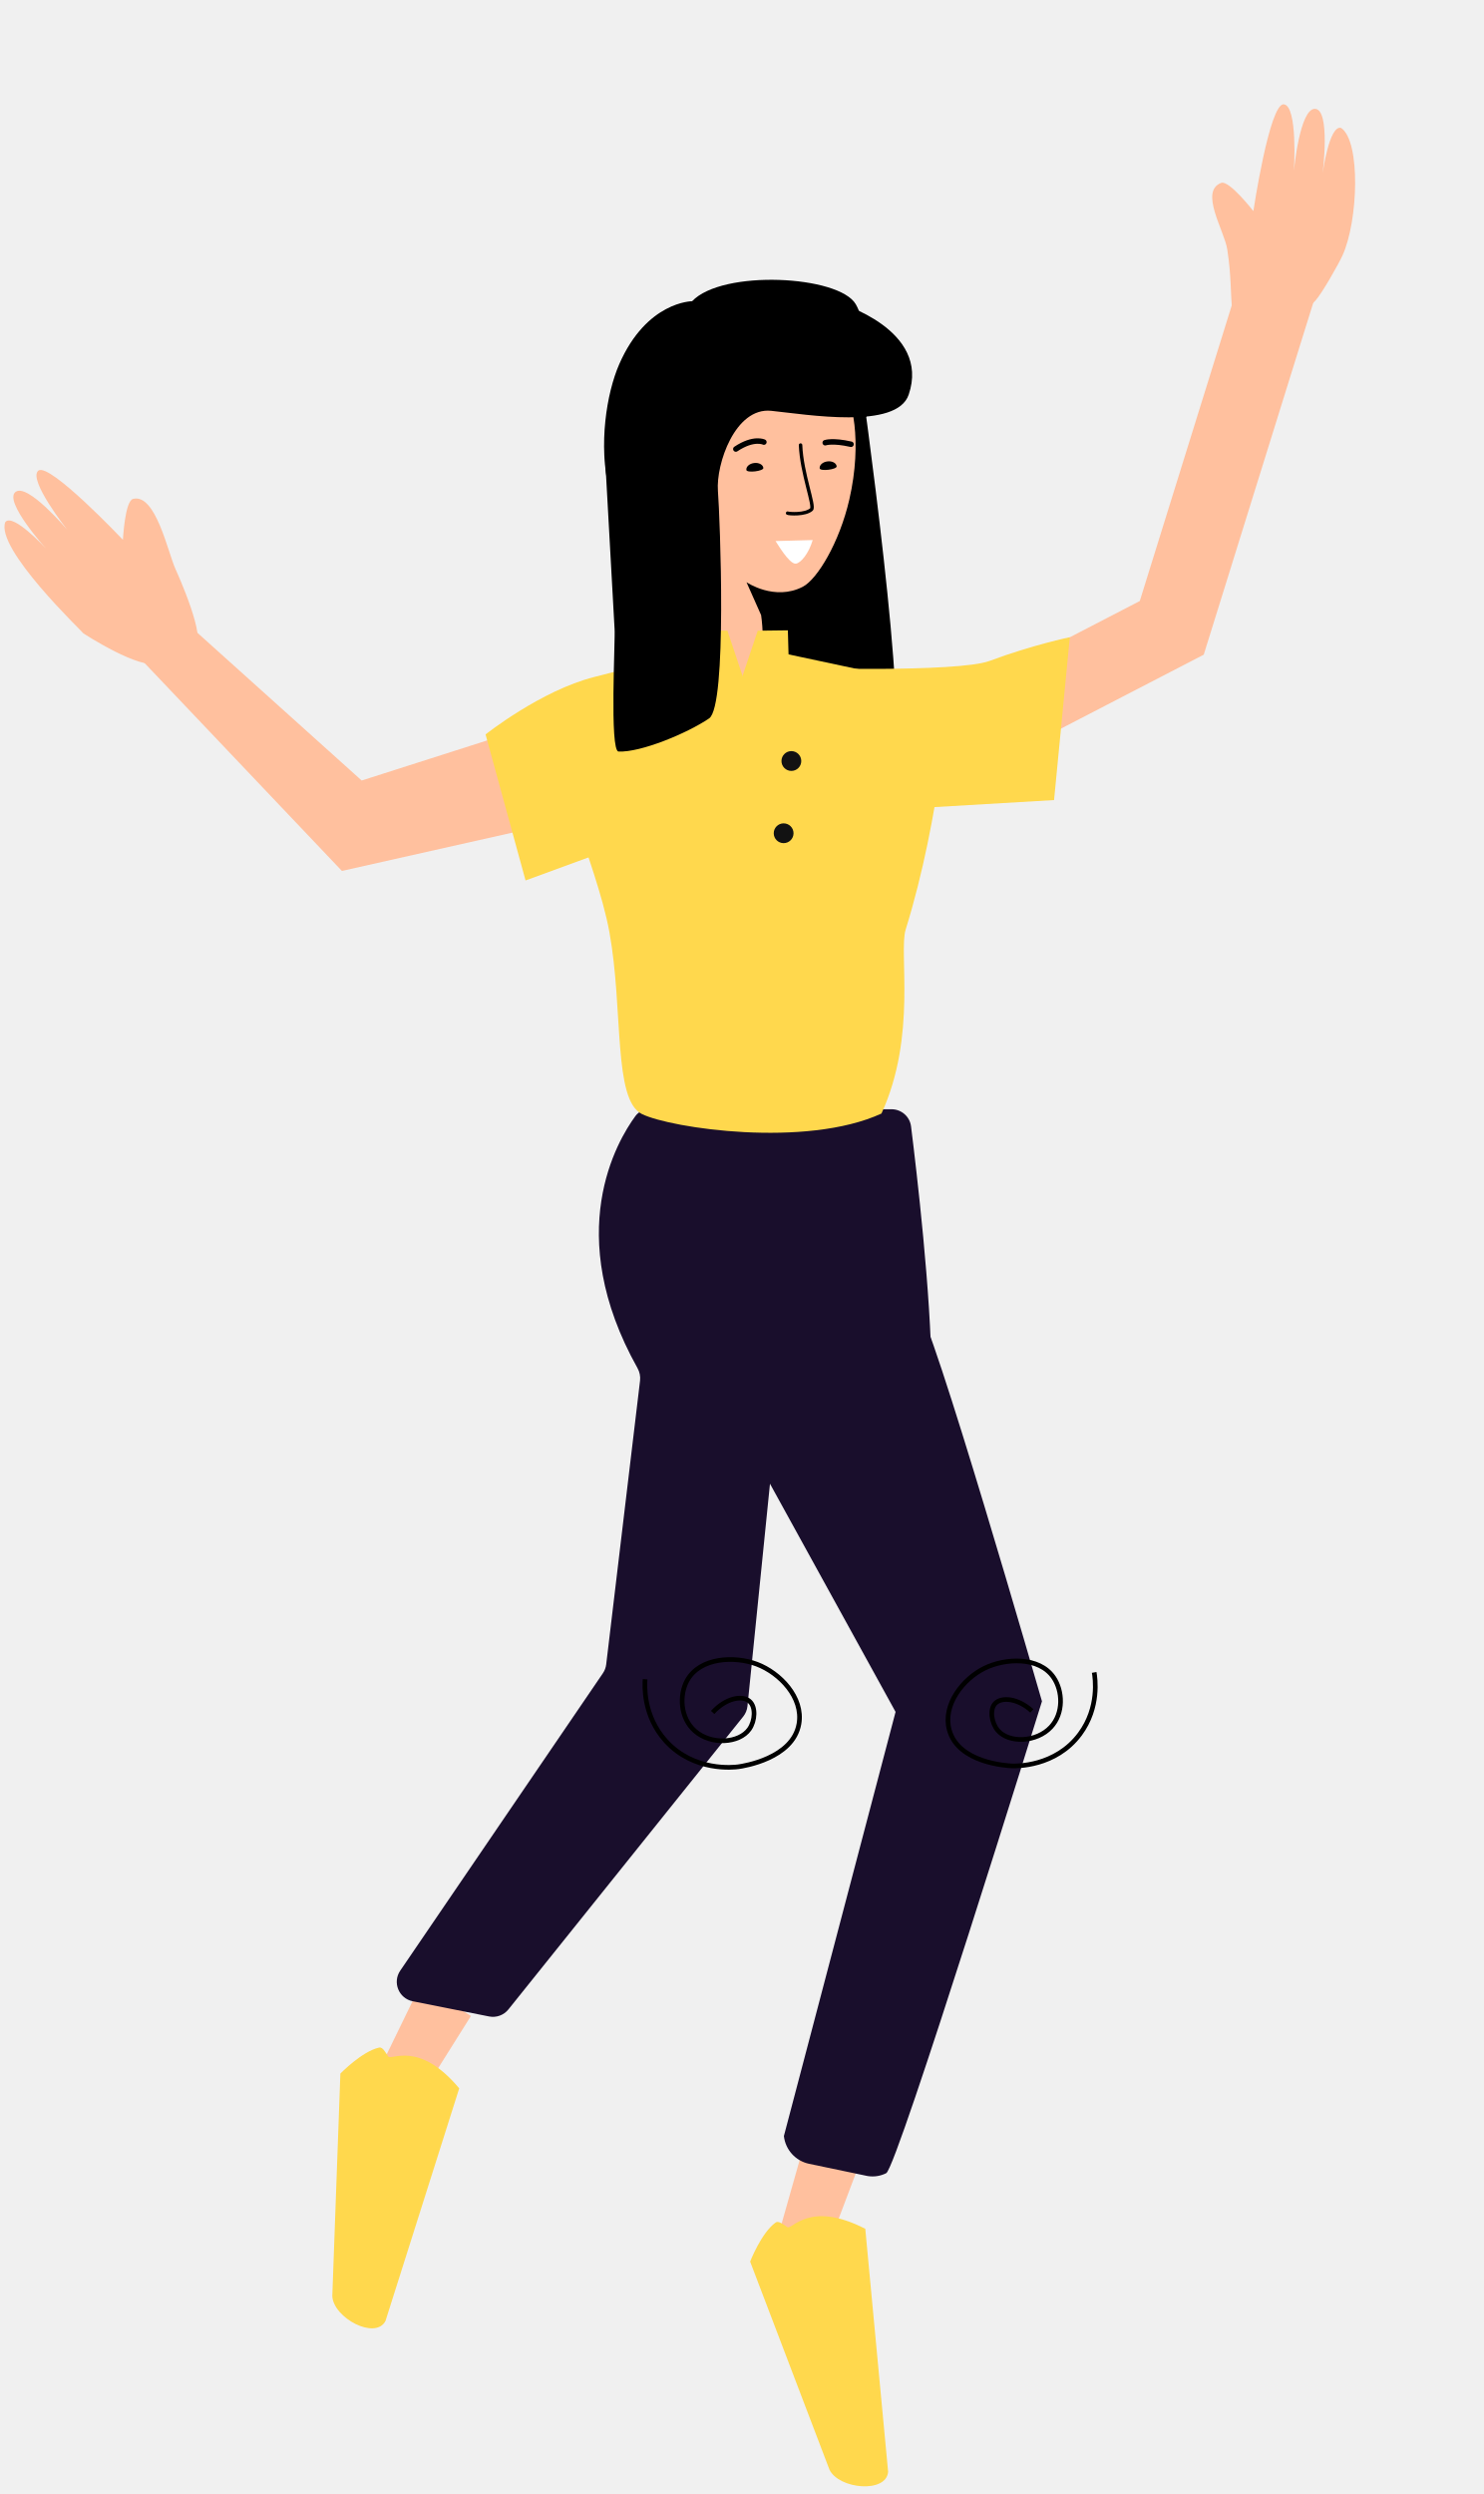
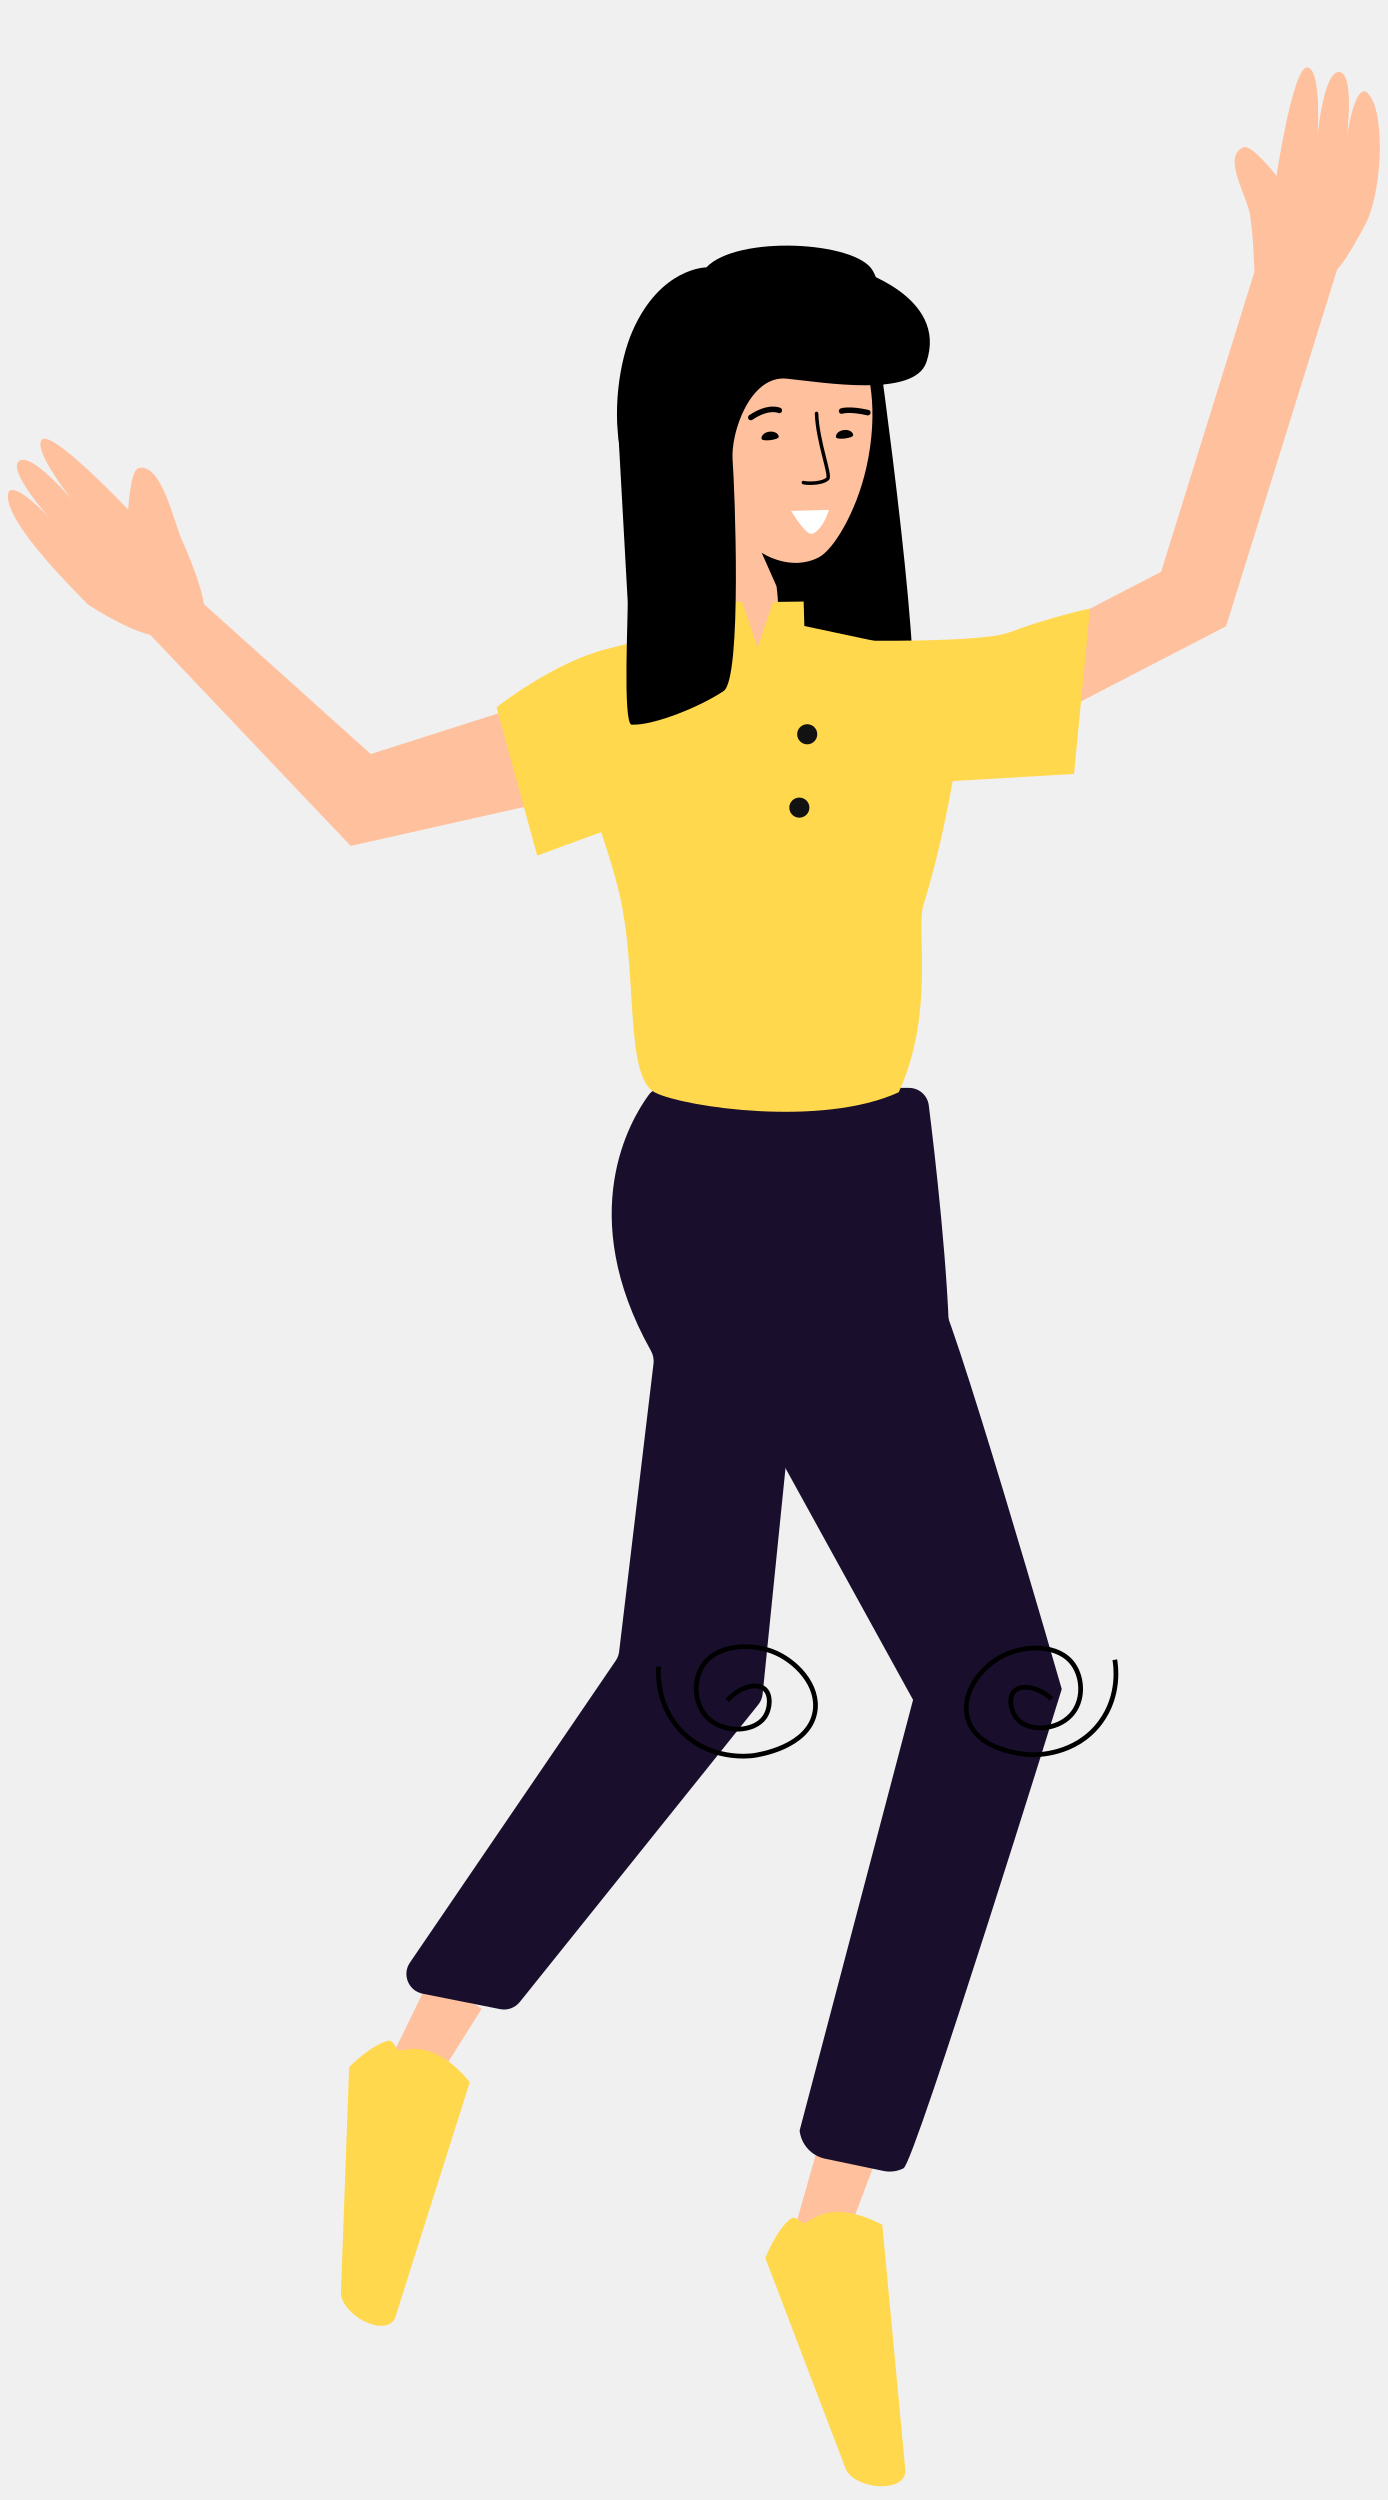
- <svg xmlns="http://www.w3.org/2000/svg" width="169" height="284" viewBox="0 0 169 284" fill="none">
-   <path d="M43.507 235.047L48.559 237.656L53.644 229.563L47.924 225.97L43.507 235.047Z" fill="#FFC09E" />
-   <path d="M52.307 237.806L43.908 264.297C42.756 266.496 37.979 263.952 37.852 261.469L38.771 236.124C38.771 236.124 41.237 233.588 43.184 233.163C43.576 233.076 43.881 233.666 44.202 234.157C44.561 234.711 47.673 232.27 52.307 237.806Z" fill="#FFD84D" />
-   <path d="M103.773 128.266C103.632 127.144 102.678 126.314 101.548 126.314L73.988 126.314C73.356 126.314 72.757 126.575 72.383 127.083C70.29 129.925 64.031 140.469 72.616 155.792C72.856 156.22 72.965 156.722 72.907 157.209L69.05 189.532C69.007 189.891 68.878 190.236 68.674 190.535L45.588 224.406C44.677 225.742 45.426 227.574 47.012 227.89L55.709 229.621C56.535 229.786 57.383 229.477 57.91 228.82L84.657 195.471C84.929 195.131 85.098 194.72 85.141 194.287L88.253 163.55C88.308 163 88.56 162.48 88.994 162.138C96.391 156.303 106.156 163.734 106.108 156.458C106.057 147.378 104.412 133.376 103.773 128.266Z" fill="#190E2C" />
-   <path d="M88.572 254.833L94.789 254.608L98.168 245.669L91.851 243.276L88.572 254.833Z" fill="#FFC09E" />
-   <path d="M98.56 253.8L101.162 281.472C100.96 283.947 95.57 283.463 94.483 281.232L85.445 257.534C85.445 257.534 86.728 254.237 88.349 253.086C88.677 252.854 89.184 253.277 89.676 253.604C90.224 253.971 92.134 250.507 98.56 253.8Z" fill="#FFD84D" />
-   <path d="M98.836 247.794L92.155 246.398C90.618 246.076 89.463 244.802 89.29 243.238L102.011 194.939L86.495 166.761C86.21 164.141 85.57 153.357 88.077 154.178L104.495 148.87C105.909 149.332 118.687 193.733 118.687 193.733C118.687 193.733 102.209 246.842 100.944 247.467C100.318 247.785 99.584 247.912 98.836 247.794Z" fill="#190E2C" />
-   <path d="M117.536 194.826C115.931 193.371 114.105 193.226 113.375 193.96C112.686 194.658 112.935 196.204 113.665 197.056C114.93 198.529 118.066 198.42 119.698 196.675C121.18 195.089 121.058 192.55 120.011 191.018C118.361 188.598 114.499 188.811 112.142 189.967C109.708 191.163 107.342 194.132 108.13 197.002C109.164 200.764 114.712 201.067 115.27 201.09C115.709 201.108 120.237 201.217 123.016 197.459C125.269 194.418 124.738 191.046 124.634 190.443" stroke="black" stroke-width="0.53" stroke-miterlimit="10" />
-   <path d="M81.178 195.003C82.674 193.358 84.532 193.027 85.348 193.707C86.123 194.351 86.019 195.96 85.352 196.903C84.201 198.534 80.987 198.729 79.147 197.106C77.475 195.633 77.352 193.022 78.272 191.354C79.723 188.716 83.693 188.553 86.214 189.505C88.82 190.489 91.531 193.294 91.005 196.304C90.316 200.252 84.672 201.109 84.106 201.186C83.657 201.249 79.038 201.802 75.825 198.235C73.223 195.348 73.431 191.849 73.481 191.218" stroke="black" stroke-width="0.53" stroke-miterlimit="10" />
-   <path d="M98.018 42.692C98.018 42.692 103.902 84.29 101.471 85.102C99.041 85.918 85.685 81.877 85.685 81.877L76.181 58.807L86.093 41.152L98.018 42.692Z" fill="black" />
-   <path d="M86.638 76.646L88.582 73.136C88.582 73.136 77.402 70.745 75.568 72.338C73.734 73.935 76.125 76.646 76.125 76.646H86.638Z" fill="#FFD84D" />
-   <path d="M38.947 99.177L70.638 92.061C72.894 91.179 74.013 88.634 73.131 86.379C72.249 84.124 69.423 79.701 67.168 80.583L41.198 88.88L20.172 69.978C18.488 68.236 16.767 68.995 15.026 70.68C13.284 72.365 15.048 74.041 16.732 75.783L38.947 99.177Z" fill="#FFC09E" />
-   <path d="M82.914 73.457C82.353 73.487 69.523 78.437 65.763 83C62.003 87.563 67.821 97.413 69.418 106.162C71.015 114.911 69.819 125.245 73.12 126.86C76.422 128.475 91.804 130.755 100.404 126.803C104.48 117.91 102.342 108.474 103.163 105.841C107.178 92.964 108.187 78.428 108.187 78.428L89.189 74.383L82.914 73.457Z" fill="#FFD84D" />
-   <path d="M90.141 87.787C89.519 87.787 89.014 87.282 89.014 86.659C89.014 86.036 89.519 85.531 90.141 85.531C90.764 85.531 91.269 86.036 91.269 86.659C91.269 87.282 90.764 87.787 90.141 87.787Z" fill="#121212" />
-   <path d="M89.26 96.013C88.638 96.013 88.133 95.508 88.133 94.886C88.133 94.263 88.638 93.758 89.26 93.758C89.883 93.758 90.388 94.263 90.388 94.886C90.388 95.508 89.883 96.013 89.26 96.013Z" fill="#121212" />
-   <path d="M98.985 47.131C98.985 47.131 99.384 37.904 97.471 34.636C95.558 31.367 82.29 30.66 78.833 34.302C78.833 34.302 73.668 34.306 70.536 41.471C67.631 48.123 66.819 65.002 81.084 65.125L98.985 47.131Z" fill="black" />
-   <path d="M88.205 69.034L86.314 71.82L84.155 72.566L80.228 72.399V67.432L88.205 69.034Z" fill="black" />
-   <path d="M85.032 66.301C85.032 66.301 88.231 68.481 91.447 66.814C93.092 65.959 95.615 61.786 96.743 56.885C98.278 50.225 97.015 44.99 96.001 44.534C94.382 43.806 84.062 39.646 79.508 47.816C74.958 55.986 76.432 56.635 76.432 56.635C76.432 56.635 75.283 64.406 76.946 63.576C76.946 63.576 77.393 67.753 78.025 69.447C78.433 70.535 78.354 77.401 81.983 77.875C84.023 78.139 85.883 78.437 86.502 76.226C87.243 73.571 86.695 70.043 86.695 70.043L85.032 66.301Z" fill="#FFC09E" />
-   <path d="M91.189 50.681C91.307 53.902 92.838 57.649 92.43 58.013C91.724 58.649 89.868 58.513 89.715 58.434" stroke="black" stroke-width="0.395" stroke-miterlimit="10" stroke-linecap="round" />
-   <path d="M83.817 51.133C85.862 49.768 87.011 50.343 87.011 50.343" stroke="black" stroke-width="0.624" stroke-miterlimit="10" stroke-linecap="round" />
-   <path d="M96.937 50.589C94.844 50.111 93.997 50.414 93.997 50.414" stroke="black" stroke-width="0.624" stroke-miterlimit="10" stroke-linecap="round" />
-   <path d="M95.301 53.099C95.345 53.468 93.41 53.7 93.366 53.331C93.322 52.959 93.717 52.603 94.257 52.542C94.788 52.476 95.257 52.726 95.301 53.099Z" fill="black" />
-   <path d="M86.951 53.283C86.995 53.651 85.06 53.884 85.016 53.515C84.972 53.142 85.367 52.787 85.907 52.725C86.438 52.66 86.907 52.91 86.951 53.283Z" fill="black" />
-   <path d="M90.641 64.186C89.877 64.252 88.416 61.694 88.342 61.611L92.571 61.497C92.128 63.028 91.203 64.134 90.641 64.186Z" fill="white" />
-   <path d="M152.911 29.107C154.718 25.18 155.012 16.08 152.757 14.566C151.41 14.193 150.664 19.704 150.664 19.704C150.664 19.704 151.564 12.504 149.809 12.394C148.054 12.285 147.391 19.388 147.391 19.388C147.391 19.388 147.839 12.008 146.224 11.881C144.609 11.754 142.766 24.039 142.766 24.039C142.766 24.039 140.007 20.481 139.098 20.827C136.584 21.788 139.467 26.259 139.796 28.418C140.283 31.625 140.13 33.271 140.375 35.456C140.783 39.097 146.935 37.364 149.826 34.24C150.576 33.428 152.45 30.111 152.911 29.107Z" fill="#FFC09E" />
-   <path d="M9.515 72.139C9.413 71.951 -0.574 62.465 0.605 59.446C1.482 58.386 5.189 62.416 5.189 62.416C5.189 62.416 0.406 57.106 1.761 56.024C3.117 54.943 7.648 60.312 7.648 60.312C7.648 60.312 3.134 54.609 4.366 53.597C5.598 52.586 14.002 61.469 14.002 61.469C14.002 61.469 14.223 57.041 15.159 56.81C17.731 56.169 19.108 62.847 19.991 64.805C20.265 65.419 23.602 72.79 22.208 73.802C20.723 74.878 19.625 74.555 17.935 75.459C16.122 76.422 9.515 72.139 9.515 72.139Z" fill="#FFC09E" />
-   <path d="M113.399 86.813C113.5 86.769 113.601 86.72 113.702 86.672L137.114 74.549L151.031 29.84C151.751 27.527 150.461 25.066 148.144 24.346C145.832 23.627 143.37 24.917 142.651 27.233L129.826 68.442L109.669 78.88C107.519 79.994 106.677 82.64 107.791 84.794C108.849 86.843 111.31 87.703 113.399 86.813Z" fill="#FFC09E" />
-   <path d="M90.412 76.065C90.412 76.065 109.108 76.611 112.724 75.259C117.607 73.434 121.859 72.561 121.859 72.561L120.064 91.107L103.773 92.064L100.561 83.556L90.412 76.065Z" fill="#FFD84D" />
-   <path d="M78.795 74.216C78.795 74.216 71.665 76.088 67.677 77.094C61.613 78.625 55.308 83.632 55.308 83.632L59.863 100.261L71.455 96.018L78.795 74.216Z" fill="#FFD84D" />
-   <path d="M89.743 71.776L86.312 71.82L83.544 80.051L89.879 76.647L89.743 71.776Z" fill="#FFD84D" />
-   <path d="M79.421 71.776L82.856 71.82L85.62 80.051L79.289 76.647L79.421 71.776Z" fill="#FFD84D" />
-   <path d="M70.004 71.624C70.105 72.663 69.412 85.528 70.456 85.58C72.97 85.699 78.279 83.501 80.771 81.807C82.855 80.39 82.013 58.948 81.776 55.903C81.543 52.871 83.728 46.36 87.844 46.781C91.959 47.202 102.139 48.948 103.503 44.947C106.039 37.514 95.513 34.491 95.513 34.491C95.513 34.491 84.755 35.601 83.022 36.04C81.815 36.347 76.068 40.371 72.68 42.793C71.281 43.793 70.859 47.694 68.881 51.379L70.004 71.624Z" fill="black" />
+ <svg xmlns="http://www.w3.org/2000/svg" width="121" height="218" viewBox="0 0 121 218" fill="none">
+   <path d="M34.126 179.416L38.054 181.445L42.008 175.151L37.56 172.358L34.126 179.416Z" fill="#FFC09E" />
+   <path d="M40.969 181.561L34.438 202.161C33.542 203.87 29.827 201.892 29.729 199.962L30.444 180.254C30.444 180.254 32.361 178.282 33.875 177.951C34.18 177.883 34.417 178.342 34.666 178.724C34.945 179.155 37.365 177.257 40.969 181.561Z" fill="#FFD84D" />
+   <path d="M80.989 96.382C80.88 95.51 80.138 94.864 79.259 94.864L57.828 94.864C57.337 94.864 56.871 95.067 56.58 95.462C54.952 97.672 50.085 105.872 56.761 117.787C56.948 118.12 57.033 118.51 56.988 118.889L53.988 144.023C53.955 144.303 53.855 144.57 53.696 144.803L35.744 171.141C35.036 172.18 35.618 173.605 36.851 173.85L43.614 175.197C44.256 175.325 44.916 175.084 45.325 174.574L66.124 148.641C66.336 148.377 66.467 148.057 66.501 147.72L68.921 123.819C68.964 123.391 69.159 122.987 69.497 122.721C75.249 118.184 82.842 123.963 82.805 118.305C82.765 111.244 81.486 100.356 80.989 96.382Z" fill="#190E2C" />
+   <path d="M69.168 194.802L74.003 194.626L76.631 187.676L71.718 185.815L69.168 194.802Z" fill="#FFC09E" />
+   <path d="M76.935 193.999L78.958 215.516C78.801 217.441 74.609 217.064 73.764 215.33L66.736 196.902C66.736 196.902 67.734 194.338 68.995 193.443C69.25 193.263 69.644 193.592 70.027 193.846C70.453 194.132 71.938 191.438 76.935 193.999Z" fill="#FFD84D" />
+   <path d="M77.15 189.328L71.955 188.242C70.76 187.992 69.861 187.002 69.727 185.786L79.619 148.227L67.554 126.316C67.332 124.279 66.835 115.893 68.784 116.531L81.55 112.404C82.65 112.763 92.586 147.29 92.586 147.29C92.586 147.29 79.772 188.588 78.789 189.074C78.303 189.321 77.732 189.42 77.15 189.328Z" fill="#190E2C" />
+   <path d="M91.691 148.14C90.443 147.008 89.023 146.896 88.455 147.467C87.919 148.009 88.113 149.211 88.681 149.874C89.664 151.019 92.103 150.935 93.372 149.578C94.525 148.344 94.43 146.37 93.615 145.179C92.332 143.297 89.329 143.462 87.496 144.361C85.604 145.292 83.764 147.6 84.377 149.832C85.181 152.757 89.495 152.993 89.929 153.011C90.27 153.025 93.792 153.11 95.952 150.188C97.704 147.823 97.292 145.2 97.211 144.731" stroke="black" stroke-width="0.412" stroke-miterlimit="10" />
+   <path d="M63.419 148.278C64.582 146.998 66.027 146.741 66.661 147.27C67.264 147.77 67.183 149.021 66.665 149.754C65.769 151.023 63.27 151.175 61.839 149.913C60.539 148.768 60.444 146.737 61.159 145.44C62.287 143.389 65.375 143.262 67.334 144.002C69.361 144.767 71.469 146.949 71.06 149.289C70.524 152.359 66.136 153.025 65.695 153.085C65.347 153.135 61.755 153.565 59.256 150.791C57.233 148.546 57.395 145.824 57.434 145.335" stroke="black" stroke-width="0.412" stroke-miterlimit="10" />
+   <path d="M76.513 29.839C76.513 29.839 81.089 62.186 79.199 62.818C77.308 63.452 66.923 60.31 66.923 60.31L59.533 42.37L67.24 28.641L76.513 29.839Z" fill="black" />
+   <path d="M67.664 56.242L69.176 53.513C69.176 53.513 60.482 51.653 59.056 52.892C57.63 54.134 59.49 56.242 59.49 56.242H67.664Z" fill="#FFD84D" />
+   <path d="M30.579 73.763L55.223 68.229C56.977 67.543 57.847 65.564 57.161 63.81C56.475 62.057 54.278 58.617 52.524 59.303L32.33 65.755L15.98 51.057C14.67 49.702 13.333 50.293 11.978 51.603C10.624 52.913 11.995 54.216 13.305 55.571L30.579 73.763Z" fill="#FFC09E" />
+   <path d="M64.769 53.762C64.332 53.786 54.356 57.634 51.432 61.183C48.508 64.731 53.032 72.39 54.274 79.194C55.516 85.997 54.586 94.033 57.153 95.289C59.72 96.545 71.681 98.317 78.369 95.245C81.539 88.329 79.876 80.992 80.514 78.945C83.636 68.931 84.421 57.627 84.421 57.627L69.648 54.483L64.769 53.762Z" fill="#FFD84D" />
+   <path d="M70.389 64.905C69.904 64.905 69.512 64.513 69.512 64.028C69.512 63.544 69.904 63.151 70.389 63.151C70.873 63.151 71.266 63.544 71.266 64.028C71.266 64.513 70.873 64.905 70.389 64.905Z" fill="#121212" />
+   <path d="M69.703 71.302C69.219 71.302 68.826 70.91 68.826 70.425C68.826 69.941 69.219 69.549 69.703 69.549C70.188 69.549 70.58 69.941 70.58 70.425C70.58 70.91 70.188 71.302 69.703 71.302Z" fill="#121212" />
+   <path d="M77.265 33.291C77.265 33.291 77.576 26.116 76.088 23.574C74.6 21.032 64.283 20.483 61.594 23.315C61.594 23.315 57.579 23.318 55.143 28.89C52.884 34.062 52.253 47.188 63.345 47.283L77.265 33.291Z" fill="black" />
+   <path d="M68.883 50.322L67.412 52.489L65.734 53.069L62.68 52.939V49.077L68.883 50.322Z" fill="black" />
+   <path d="M66.416 48.197C66.416 48.197 68.903 49.893 71.404 48.597C72.683 47.931 74.645 44.687 75.522 40.876C76.716 35.697 75.733 31.626 74.945 31.271C73.686 30.705 65.662 27.471 62.12 33.824C58.582 40.176 59.728 40.681 59.728 40.681C59.728 40.681 58.834 46.724 60.127 46.079C60.127 46.079 60.476 49.327 60.967 50.644C61.284 51.49 61.223 56.83 64.044 57.198C65.631 57.403 67.077 57.635 67.558 55.915C68.135 53.851 67.709 51.108 67.709 51.108L66.416 48.197Z" fill="#FFC09E" />
+   <path d="M71.203 36.051C71.295 38.556 72.485 41.469 72.168 41.753C71.619 42.247 70.176 42.142 70.056 42.08" stroke="black" stroke-width="0.307" stroke-miterlimit="10" stroke-linecap="round" />
+   <path d="M65.471 36.403C67.061 35.342 67.955 35.789 67.955 35.789" stroke="black" stroke-width="0.485" stroke-miterlimit="10" stroke-linecap="round" />
+   <path d="M75.673 35.98C74.045 35.608 73.387 35.843 73.387 35.843" stroke="black" stroke-width="0.485" stroke-miterlimit="10" stroke-linecap="round" />
+   <path d="M74.401 37.932C74.435 38.218 72.93 38.399 72.896 38.112C72.862 37.822 73.169 37.546 73.589 37.498C74.002 37.447 74.367 37.642 74.401 37.932Z" fill="black" />
+   <path d="M67.908 38.075C67.942 38.361 66.437 38.542 66.403 38.255C66.369 37.965 66.676 37.689 67.096 37.641C67.508 37.59 67.874 37.785 67.908 38.075Z" fill="black" />
+   <path d="M70.777 46.553C70.183 46.604 69.047 44.615 68.989 44.55L72.278 44.462C71.934 45.653 71.214 46.512 70.777 46.553Z" fill="white" />
+   <path d="M119.198 19.275C120.604 16.221 120.832 9.145 119.078 7.968C118.031 7.678 117.451 11.964 117.451 11.964C117.451 11.964 118.15 6.365 116.786 6.279C115.421 6.194 114.906 11.718 114.906 11.718C114.906 11.718 115.254 5.979 113.998 5.88C112.743 5.781 111.31 15.335 111.31 15.335C111.31 15.335 109.164 12.568 108.457 12.837C106.502 13.584 108.744 17.061 109 18.739C109.379 21.233 109.259 22.513 109.45 24.212C109.768 27.044 114.551 25.696 116.799 23.267C117.383 22.636 118.84 20.056 119.198 19.275Z" fill="#FFC09E" />
+   <path d="M7.692 52.737C7.613 52.591 -0.153 45.214 0.764 42.867C1.446 42.043 4.328 45.177 4.328 45.177C4.328 45.177 0.609 41.047 1.663 40.206C2.718 39.365 6.24 43.541 6.24 43.541C6.24 43.541 2.73 39.106 3.688 38.319C4.646 37.533 11.182 44.44 11.182 44.44C11.182 44.44 11.353 40.997 12.081 40.817C14.081 40.319 15.152 45.511 15.838 47.035C16.052 47.511 18.646 53.244 17.563 54.03C16.408 54.867 15.554 54.616 14.24 55.319C12.83 56.068 7.692 52.737 7.692 52.737Z" fill="#FFC09E" />
+   <path d="M88.473 64.147C88.552 64.113 88.63 64.076 88.709 64.038L106.914 54.611L117.737 19.845C118.296 18.047 117.293 16.133 115.492 15.573C113.694 15.014 111.78 16.017 111.22 17.818L101.247 49.862L85.573 57.979C83.901 58.846 83.246 60.903 84.113 62.578C84.935 64.171 86.849 64.84 88.473 64.147Z" fill="#FFC09E" />
+   <path d="M70.598 55.79C70.598 55.79 85.137 56.215 87.948 55.164C91.746 53.744 95.052 53.065 95.052 53.065L93.656 67.487L80.988 68.231L78.491 61.615L70.598 55.79Z" fill="#FFD84D" />
+   <path d="M61.565 54.353C61.565 54.353 56.021 55.808 52.92 56.591C48.204 57.781 43.302 61.675 43.302 61.675L46.843 74.605L55.857 71.306L61.565 54.353Z" fill="#FFD84D" />
+   <path d="M70.079 52.455L67.411 52.489L65.258 58.89L70.185 56.242L70.079 52.455Z" fill="#FFD84D" />
+   <path d="M62.052 52.455L64.724 52.489L66.873 58.89L61.95 56.242L62.052 52.455Z" fill="#FFD84D" />
+   <path d="M54.729 52.337C54.807 53.145 54.268 63.148 55.08 63.19C57.035 63.282 61.164 61.572 63.102 60.255C64.722 59.153 64.067 42.48 63.883 40.112C63.702 37.754 65.401 32.691 68.602 33.019C71.802 33.346 79.717 34.704 80.778 31.593C82.75 25.813 74.565 23.462 74.565 23.462C74.565 23.462 66.2 24.325 64.852 24.666C63.914 24.905 59.444 28.034 56.81 29.917C55.722 30.695 55.394 33.728 53.856 36.594L54.729 52.337Z" fill="black" />
</svg>
